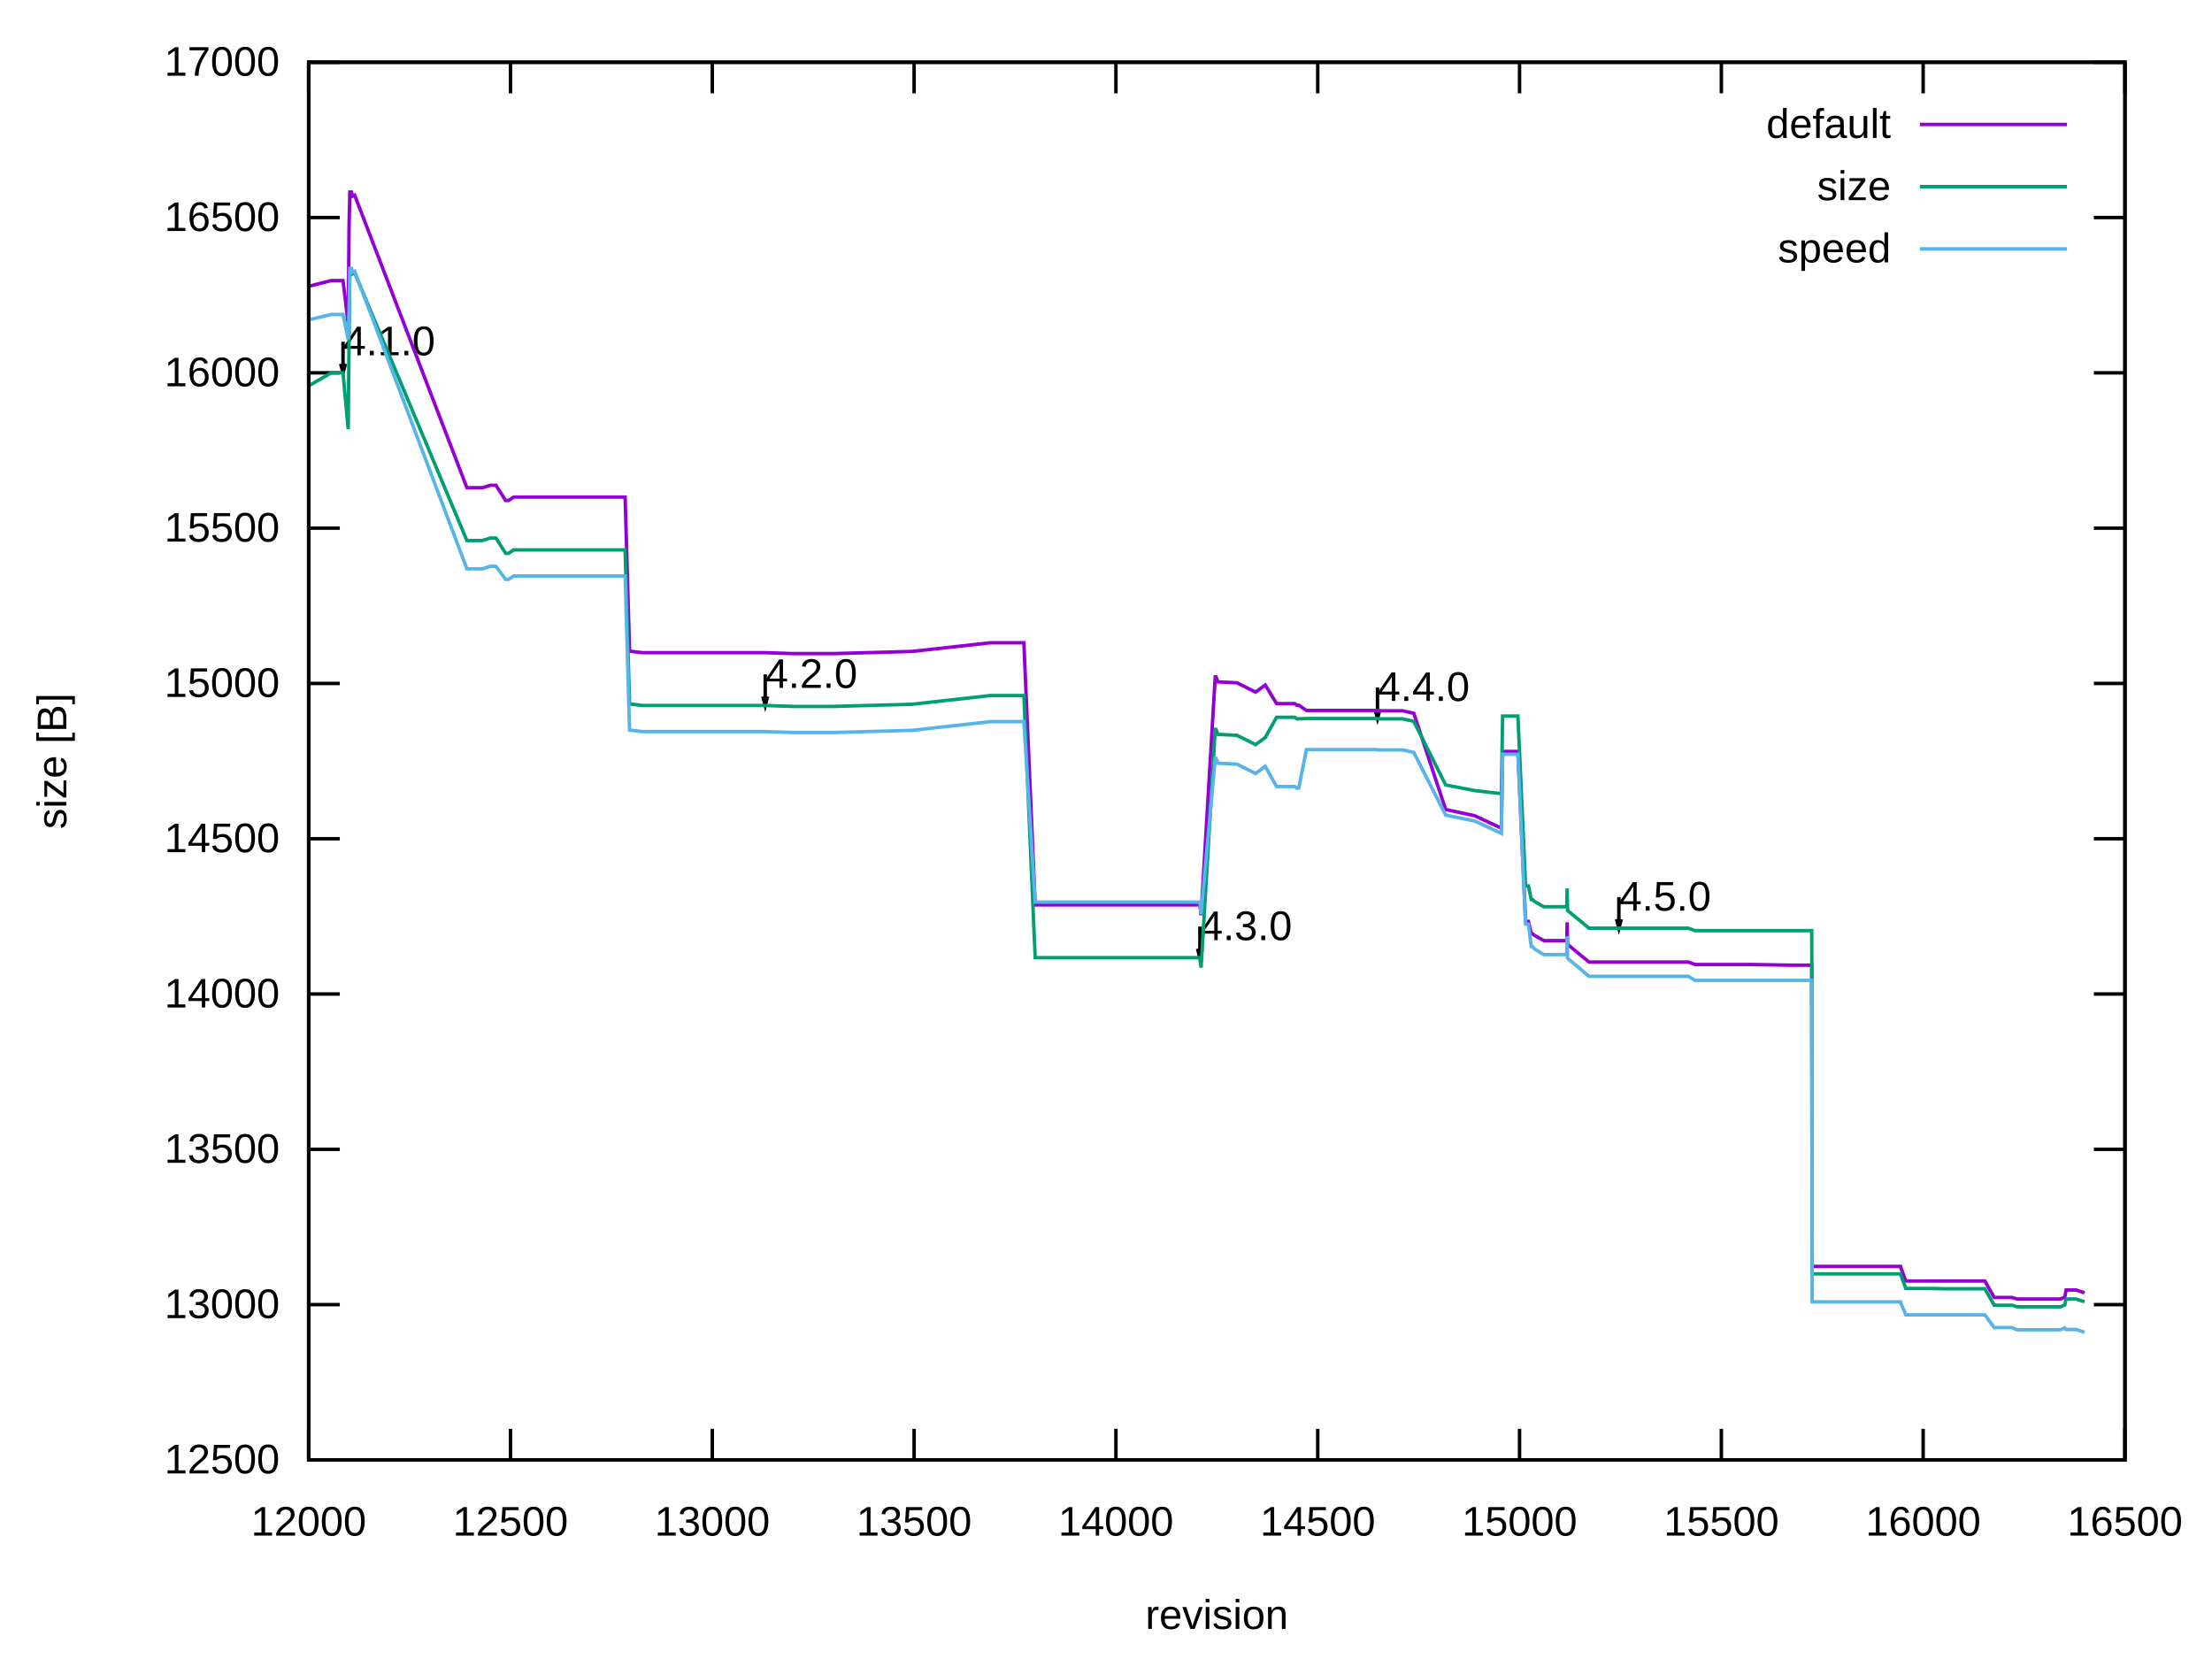
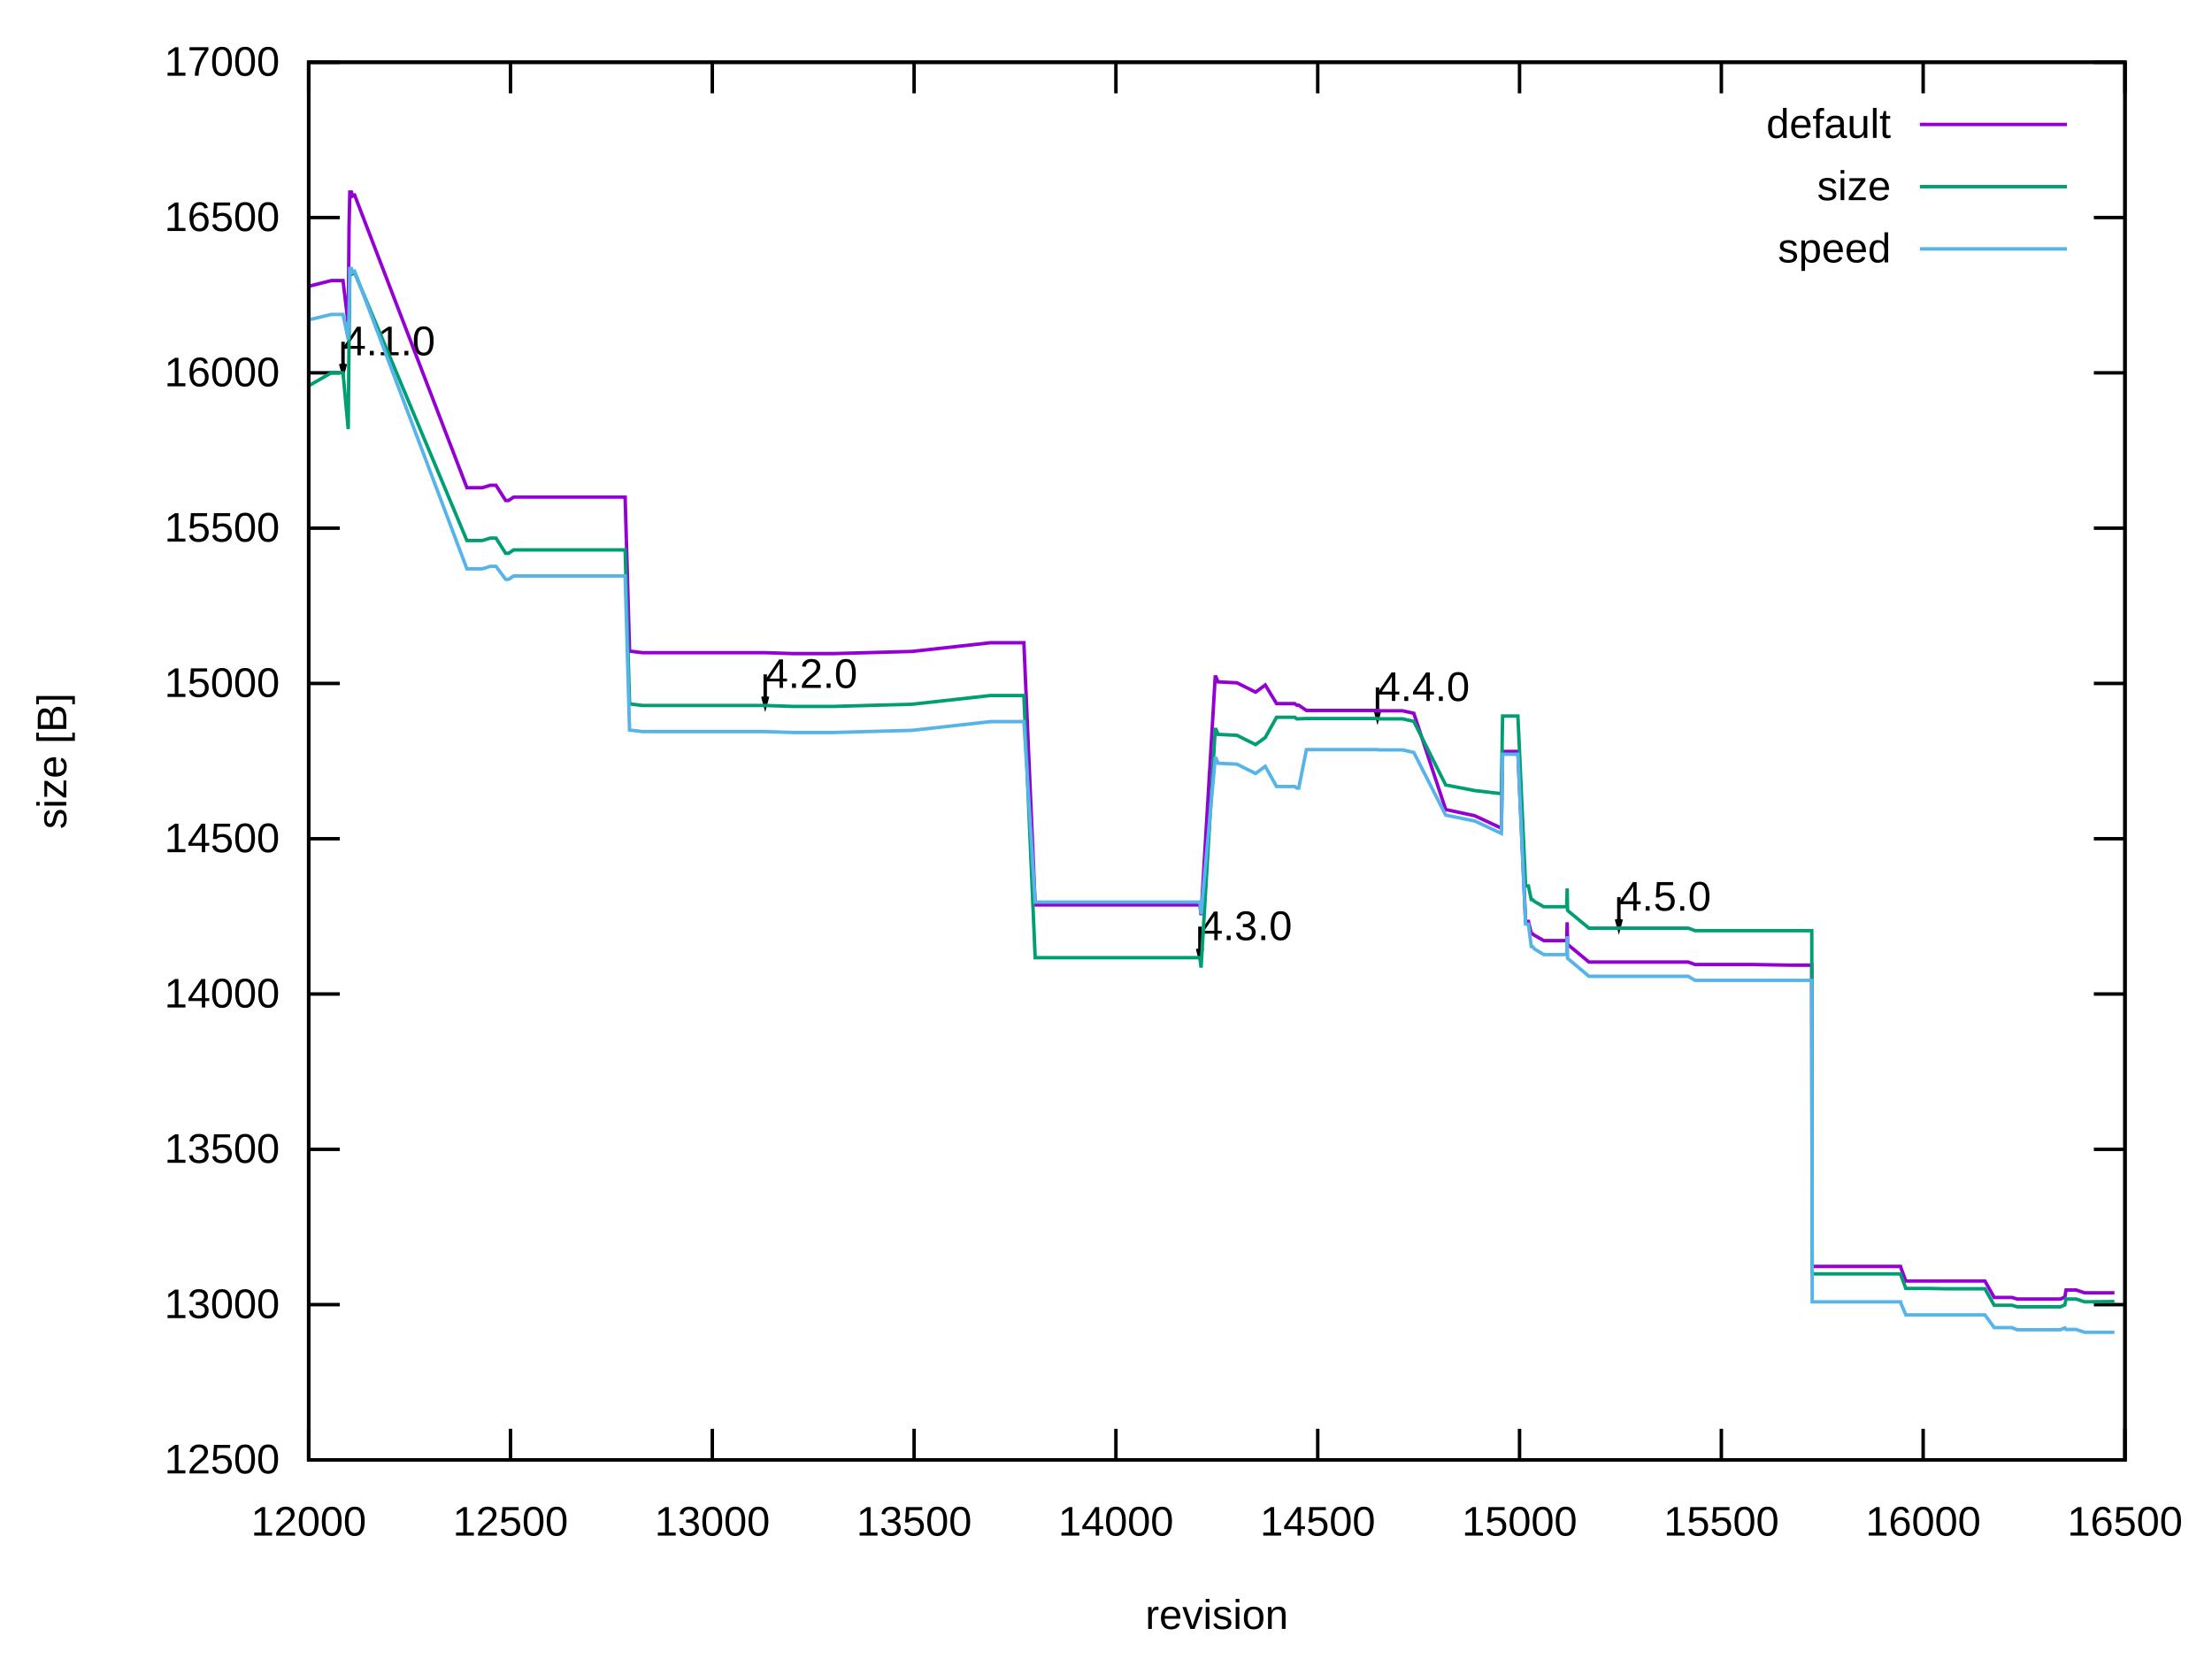
<svg xmlns="http://www.w3.org/2000/svg" xmlns:xlink="http://www.w3.org/1999/xlink" width="640" height="480" viewBox="0 0 640 480">
  <g id="gnuplot_canvas">
    <rect x="0" y="0" width="640" height="480" fill="none" />
    <defs>
      <circle id="gpDot" r="0.5" stroke-width="0.5" stroke="currentColor" />
      <path id="gpPt0" stroke-width="0.222" stroke="currentColor" d="M-1,0 h2 M0,-1 v2" />
      <path id="gpPt1" stroke-width="0.222" stroke="currentColor" d="M-1,-1 L1,1 M1,-1 L-1,1" />
      <path id="gpPt2" stroke-width="0.222" stroke="currentColor" d="M-1,0 L1,0 M0,-1 L0,1 M-1,-1 L1,1 M-1,1 L1,-1" />
      <rect id="gpPt3" stroke-width="0.222" stroke="currentColor" x="-1" y="-1" width="2" height="2" />
      <rect id="gpPt4" stroke-width="0.222" stroke="currentColor" fill="currentColor" x="-1" y="-1" width="2" height="2" />
      <circle id="gpPt5" stroke-width="0.222" stroke="currentColor" cx="0" cy="0" r="1" />
      <use xlink:href="#gpPt5" id="gpPt6" fill="currentColor" stroke="none" />
      <path id="gpPt7" stroke-width="0.222" stroke="currentColor" d="M0,-1.33 L-1.33,0.67 L1.33,0.67 z" />
      <use xlink:href="#gpPt7" id="gpPt8" fill="currentColor" stroke="none" />
      <use xlink:href="#gpPt7" id="gpPt9" stroke="currentColor" transform="rotate(180)" />
      <use xlink:href="#gpPt9" id="gpPt10" fill="currentColor" stroke="none" />
      <use xlink:href="#gpPt3" id="gpPt11" stroke="currentColor" transform="rotate(45)" />
      <use xlink:href="#gpPt11" id="gpPt12" fill="currentColor" stroke="none" />
      <path id="gpPt13" stroke-width="0.222" stroke="currentColor" d="M0,1.330 L1.265,0.411 L0.782,-1.067 L-0.782,-1.076 L-1.265,0.411 z" />
      <use xlink:href="#gpPt13" id="gpPt14" fill="currentColor" stroke="none" />
      <filter id="textbox" filterUnits="objectBoundingBox" x="0" y="0" height="1" width="1">
        <feFlood flood-color="white" flood-opacity="1" result="bgnd" />
        <feComposite in="SourceGraphic" in2="bgnd" operator="atop" />
      </filter>
      <filter id="greybox" filterUnits="objectBoundingBox" x="0" y="0" height="1" width="1">
        <feFlood flood-color="lightgrey" flood-opacity="1" result="grey" />
        <feComposite in="SourceGraphic" in2="grey" operator="atop" />
      </filter>
    </defs>
    <g fill="none" color="white" stroke="currentColor" stroke-width="1.00" stroke-linecap="butt" stroke-linejoin="miter">
</g>
    <g fill="none" color="black" stroke="currentColor" stroke-width="1.00" stroke-linecap="butt" stroke-linejoin="miter">
      <path stroke="black" d="M89.31,422.40 L98.31,422.40 M614.82,422.40 L605.82,422.40  " />
      <g transform="translate(80.92,426.30)" stroke="none" fill="black" font-family="Arial" font-size="12.00" text-anchor="end">
        <text>
          <tspan font-family="Arial"> 12500</tspan>
        </text>
      </g>
    </g>
    <g fill="none" color="black" stroke="currentColor" stroke-width="1.00" stroke-linecap="butt" stroke-linejoin="miter">
      <path stroke="black" d="M89.31,377.47 L98.31,377.47 M614.82,377.47 L605.82,377.47  " />
      <g transform="translate(80.92,381.37)" stroke="none" fill="black" font-family="Arial" font-size="12.00" text-anchor="end">
        <text>
          <tspan font-family="Arial"> 13000</tspan>
        </text>
      </g>
    </g>
    <g fill="none" color="black" stroke="currentColor" stroke-width="1.00" stroke-linecap="butt" stroke-linejoin="miter">
      <path stroke="black" d="M89.31,332.54 L98.31,332.54 M614.82,332.54 L605.82,332.54  " />
      <g transform="translate(80.92,336.44)" stroke="none" fill="black" font-family="Arial" font-size="12.00" text-anchor="end">
        <text>
          <tspan font-family="Arial"> 13500</tspan>
        </text>
      </g>
    </g>
    <g fill="none" color="black" stroke="currentColor" stroke-width="1.00" stroke-linecap="butt" stroke-linejoin="miter">
      <path stroke="black" d="M89.31,287.60 L98.31,287.60 M614.82,287.60 L605.82,287.60  " />
      <g transform="translate(80.92,291.50)" stroke="none" fill="black" font-family="Arial" font-size="12.00" text-anchor="end">
        <text>
          <tspan font-family="Arial"> 14000</tspan>
        </text>
      </g>
    </g>
    <g fill="none" color="black" stroke="currentColor" stroke-width="1.00" stroke-linecap="butt" stroke-linejoin="miter">
      <path stroke="black" d="M89.31,242.67 L98.31,242.67 M614.82,242.67 L605.82,242.67  " />
      <g transform="translate(80.92,246.57)" stroke="none" fill="black" font-family="Arial" font-size="12.00" text-anchor="end">
        <text>
          <tspan font-family="Arial"> 14500</tspan>
        </text>
      </g>
    </g>
    <g fill="none" color="black" stroke="currentColor" stroke-width="1.00" stroke-linecap="butt" stroke-linejoin="miter">
      <path stroke="black" d="M89.31,197.74 L98.31,197.74 M614.82,197.74 L605.82,197.74  " />
      <g transform="translate(80.92,201.64)" stroke="none" fill="black" font-family="Arial" font-size="12.00" text-anchor="end">
        <text>
          <tspan font-family="Arial"> 15000</tspan>
        </text>
      </g>
    </g>
    <g fill="none" color="black" stroke="currentColor" stroke-width="1.00" stroke-linecap="butt" stroke-linejoin="miter">
      <path stroke="black" d="M89.31,152.81 L98.31,152.81 M614.82,152.81 L605.82,152.81  " />
      <g transform="translate(80.92,156.71)" stroke="none" fill="black" font-family="Arial" font-size="12.00" text-anchor="end">
        <text>
          <tspan font-family="Arial"> 15500</tspan>
        </text>
      </g>
    </g>
    <g fill="none" color="black" stroke="currentColor" stroke-width="1.00" stroke-linecap="butt" stroke-linejoin="miter">
      <path stroke="black" d="M89.31,107.87 L98.31,107.87 M614.82,107.87 L605.82,107.87  " />
      <g transform="translate(80.92,111.77)" stroke="none" fill="black" font-family="Arial" font-size="12.00" text-anchor="end">
        <text>
          <tspan font-family="Arial"> 16000</tspan>
        </text>
      </g>
    </g>
    <g fill="none" color="black" stroke="currentColor" stroke-width="1.00" stroke-linecap="butt" stroke-linejoin="miter">
      <path stroke="black" d="M89.31,62.94 L98.31,62.94 M614.82,62.94 L605.82,62.94  " />
      <g transform="translate(80.92,66.84)" stroke="none" fill="black" font-family="Arial" font-size="12.00" text-anchor="end">
        <text>
          <tspan font-family="Arial"> 16500</tspan>
        </text>
      </g>
    </g>
    <g fill="none" color="black" stroke="currentColor" stroke-width="1.00" stroke-linecap="butt" stroke-linejoin="miter">
      <path stroke="black" d="M89.31,18.01 L98.31,18.01 M614.82,18.01 L605.82,18.01  " />
      <g transform="translate(80.92,21.91)" stroke="none" fill="black" font-family="Arial" font-size="12.00" text-anchor="end">
        <text>
          <tspan font-family="Arial"> 17000</tspan>
        </text>
      </g>
    </g>
    <g fill="none" color="black" stroke="currentColor" stroke-width="1.00" stroke-linecap="butt" stroke-linejoin="miter">
      <path stroke="black" d="M89.31,422.40 L89.31,413.40 M89.31,18.01 L89.31,27.01  " />
      <g transform="translate(89.31,444.30)" stroke="none" fill="black" font-family="Arial" font-size="12.00" text-anchor="middle">
        <text>
          <tspan font-family="Arial"> 12000</tspan>
        </text>
      </g>
    </g>
    <g fill="none" color="black" stroke="currentColor" stroke-width="1.00" stroke-linecap="butt" stroke-linejoin="miter">
      <path stroke="black" d="M147.70,422.40 L147.70,413.40 M147.70,18.01 L147.70,27.01  " />
      <g transform="translate(147.70,444.30)" stroke="none" fill="black" font-family="Arial" font-size="12.00" text-anchor="middle">
        <text>
          <tspan font-family="Arial"> 12500</tspan>
        </text>
      </g>
    </g>
    <g fill="none" color="black" stroke="currentColor" stroke-width="1.00" stroke-linecap="butt" stroke-linejoin="miter">
      <path stroke="black" d="M206.09,422.40 L206.09,413.40 M206.09,18.01 L206.09,27.01  " />
      <g transform="translate(206.09,444.30)" stroke="none" fill="black" font-family="Arial" font-size="12.00" text-anchor="middle">
        <text>
          <tspan font-family="Arial"> 13000</tspan>
        </text>
      </g>
    </g>
    <g fill="none" color="black" stroke="currentColor" stroke-width="1.00" stroke-linecap="butt" stroke-linejoin="miter">
      <path stroke="black" d="M264.48,422.40 L264.48,413.40 M264.48,18.01 L264.48,27.01  " />
      <g transform="translate(264.48,444.30)" stroke="none" fill="black" font-family="Arial" font-size="12.00" text-anchor="middle">
        <text>
          <tspan font-family="Arial"> 13500</tspan>
        </text>
      </g>
    </g>
    <g fill="none" color="black" stroke="currentColor" stroke-width="1.00" stroke-linecap="butt" stroke-linejoin="miter">
      <path stroke="black" d="M322.87,422.40 L322.87,413.40 M322.87,18.01 L322.87,27.01  " />
      <g transform="translate(322.87,444.30)" stroke="none" fill="black" font-family="Arial" font-size="12.00" text-anchor="middle">
        <text>
          <tspan font-family="Arial"> 14000</tspan>
        </text>
      </g>
    </g>
    <g fill="none" color="black" stroke="currentColor" stroke-width="1.00" stroke-linecap="butt" stroke-linejoin="miter">
      <path stroke="black" d="M381.26,422.40 L381.26,413.40 M381.26,18.01 L381.26,27.01  " />
      <g transform="translate(381.26,444.30)" stroke="none" fill="black" font-family="Arial" font-size="12.00" text-anchor="middle">
        <text>
          <tspan font-family="Arial"> 14500</tspan>
        </text>
      </g>
    </g>
    <g fill="none" color="black" stroke="currentColor" stroke-width="1.00" stroke-linecap="butt" stroke-linejoin="miter">
      <path stroke="black" d="M439.65,422.40 L439.65,413.40 M439.65,18.01 L439.65,27.01  " />
      <g transform="translate(439.65,444.30)" stroke="none" fill="black" font-family="Arial" font-size="12.00" text-anchor="middle">
        <text>
          <tspan font-family="Arial"> 15000</tspan>
        </text>
      </g>
    </g>
    <g fill="none" color="black" stroke="currentColor" stroke-width="1.00" stroke-linecap="butt" stroke-linejoin="miter">
      <path stroke="black" d="M498.04,422.40 L498.04,413.40 M498.04,18.01 L498.04,27.01  " />
      <g transform="translate(498.04,444.30)" stroke="none" fill="black" font-family="Arial" font-size="12.00" text-anchor="middle">
        <text>
          <tspan font-family="Arial"> 15500</tspan>
        </text>
      </g>
    </g>
    <g fill="none" color="black" stroke="currentColor" stroke-width="1.00" stroke-linecap="butt" stroke-linejoin="miter">
      <path stroke="black" d="M556.43,422.40 L556.43,413.40 M556.43,18.01 L556.43,27.01  " />
      <g transform="translate(556.43,444.30)" stroke="none" fill="black" font-family="Arial" font-size="12.00" text-anchor="middle">
        <text>
          <tspan font-family="Arial"> 16000</tspan>
        </text>
      </g>
    </g>
    <g fill="none" color="black" stroke="currentColor" stroke-width="1.00" stroke-linecap="butt" stroke-linejoin="miter">
      <path stroke="black" d="M614.82,422.40 L614.82,413.40 M614.82,18.01 L614.82,27.01  " />
      <g transform="translate(614.82,444.30)" stroke="none" fill="black" font-family="Arial" font-size="12.00" text-anchor="middle">
        <text>
          <tspan font-family="Arial"> 16500</tspan>
        </text>
      </g>
    </g>
    <g fill="none" color="black" stroke="currentColor" stroke-width="1.00" stroke-linecap="butt" stroke-linejoin="miter">
</g>
    <g fill="none" color="black" stroke="currentColor" stroke-width="1.00" stroke-linecap="butt" stroke-linejoin="miter">
      <path stroke="black" d="M89.31,18.01 L89.31,422.40 L614.82,422.40 L614.82,18.01 L89.31,18.01 Z  " />
      <g transform="translate(99.24,102.79)" stroke="none" fill="black" font-family="Arial" font-size="12.00" text-anchor="start">
        <text>
          <tspan font-family="Arial">4.1.0</tspan>
        </text>
      </g>
      <g transform="translate(221.39,199.03)" stroke="none" fill="black" font-family="Arial" font-size="12.00" text-anchor="start">
        <text>
          <tspan font-family="Arial">4.2.0</tspan>
        </text>
      </g>
      <g transform="translate(347.16,272.00)" stroke="none" fill="black" font-family="Arial" font-size="12.00" text-anchor="start">
        <text>
          <tspan font-family="Arial">4.3.0</tspan>
        </text>
      </g>
      <g transform="translate(398.54,202.81)" stroke="none" fill="black" font-family="Arial" font-size="12.00" text-anchor="start">
        <text>
          <tspan font-family="Arial">4.4.0</tspan>
        </text>
      </g>
      <g transform="translate(468.38,263.47)" stroke="none" fill="black" font-family="Arial" font-size="12.00" text-anchor="start">
        <text>
          <tspan font-family="Arial">4.5.0</tspan>
        </text>
      </g>
    </g>
    <g fill="none" color="black" stroke="currentColor" stroke-width="1.00" stroke-linecap="butt" stroke-linejoin="miter">
      <path stroke="black" d="M98.56,105.26 L99.25,107.86 L99.94,105.26 M99.25,98.88 L99.25,107.86  " />
    </g>
    <g fill="none" color="black" stroke="currentColor" stroke-width="1.00" stroke-linecap="butt" stroke-linejoin="miter">
      <path stroke="black" d="M220.71,201.51 L221.40,204.11 L222.09,201.51 M221.40,195.12 L221.40,204.11  " />
    </g>
    <g fill="none" color="black" stroke="currentColor" stroke-width="1.00" stroke-linecap="butt" stroke-linejoin="miter">
      <path stroke="black" d="M346.48,274.48 L347.17,277.08 L347.86,274.48 M347.17,268.09 L347.17,277.08  " />
    </g>
    <g fill="none" color="black" stroke="currentColor" stroke-width="1.00" stroke-linecap="butt" stroke-linejoin="miter">
      <path stroke="black" d="M397.86,205.28 L398.55,207.88 L399.24,205.28 M398.55,198.90 L398.55,207.88  " />
    </g>
    <g fill="none" color="black" stroke="currentColor" stroke-width="1.00" stroke-linecap="butt" stroke-linejoin="miter">
      <path stroke="black" d="M467.70,265.94 L468.39,268.54 L469.08,265.94 M468.39,259.56 L468.39,268.54  " />
    </g>
    <g fill="none" color="black" stroke="currentColor" stroke-width="1.00" stroke-linecap="butt" stroke-linejoin="miter">
</g>
    <g id="gnuplot_plot_1">
      <g fill="none" color="black" stroke="currentColor" stroke-width="1.00" stroke-linecap="butt" stroke-linejoin="miter">
        <g transform="translate(547.09,39.91)" stroke="none" fill="black" font-family="Arial" font-size="12.00" text-anchor="end">
          <text>
            <tspan font-family="Arial">default</tspan>
          </text>
        </g>
      </g>
      <g fill="none" color="black" stroke="currentColor" stroke-width="1.00" stroke-linecap="butt" stroke-linejoin="miter">
-         <path stroke="rgb(148,   0, 211)" d="M555.48,36.01 L598.04,36.01 M89.43,82.80 L95.85,81.18 L99.24,81.18 L100.75,93.77 L100.99,65.64 L101.22,55.57   L101.69,55.57 L102.04,56.74 L102.62,56.47 L135.09,141.12 L137.77,141.12 L139.53,141.12 L141.86,140.41 L143.50,140.41   L146.30,144.81 L147.12,144.81 L148.63,143.82 L164.28,143.82 L167.90,143.82 L169.77,143.82 L170.12,143.82 L176.43,143.82   L180.87,143.82 L182.15,188.39 L185.89,188.84 L189.97,188.84 L191.49,188.84 L193.36,188.84 L194.41,188.84 L202.47,188.84   L221.39,188.84 L229.45,189.11 L241.12,189.11 L263.90,188.48 L286.55,185.97 L288.89,185.97 L293.44,185.97 L296.24,185.97   L299.51,261.81 L299.98,261.81 L301.03,261.81 L302.43,261.81 L304.77,261.81 L309.44,261.81 L311.19,261.81 L322.87,261.81   L344.36,261.81 L347.16,261.81 L347.51,264.78 L351.60,195.85 L351.83,195.85 L352.42,197.29 L357.90,197.56 L363.28,200.26   L366.08,198.19 L369.35,203.58 L370.17,203.58 L374.60,203.58 L375.19,204.03 L375.77,204.03 L377.99,205.56 L382.43,205.56   L384.53,205.56 L398.54,205.56 L398.78,205.65 L405.78,205.65 L409.05,206.37 L418.28,234.22 L426.69,236.02 L434.39,239.62   L434.75,217.42 L439.18,217.42 L441.40,266.58 L442.22,266.58 L443.04,270.17 L443.39,270.17 L443.97,270.62 L446.66,272.15   L450.51,272.15 L451.80,272.15 L453.31,272.15 L453.43,266.84 L453.55,273.23 L459.74,278.35 L467.68,278.35 L468.38,278.35   L476.67,278.35 L488.46,278.35 L490.45,279.07 L492.32,279.07 L496.41,279.07 L503.88,279.07 L507.38,279.07 L517.78,279.25   L524.20,279.25 L524.32,366.41 L529.34,366.41 L543.58,366.41 L543.70,366.41 L549.89,366.41 L550.01,366.86 L551.41,370.64   L558.30,370.64 L562.62,370.64 L574.30,370.64 L576.98,375.40 L582.12,375.40 L583.64,375.85 L592.05,375.85 L592.75,375.85   L596.14,375.85 L597.42,375.31 L597.77,373.24 L600.69,373.24 L603.14,374.05  " />
+         <path stroke="rgb(148,   0, 211)" d="M555.48,36.01 L598.04,36.01 M89.43,82.80 L95.85,81.18 L99.24,81.18 L100.75,93.77 L100.99,65.64 L101.22,55.57   L101.69,55.57 L102.04,56.74 L102.62,56.47 L135.09,141.12 L137.77,141.12 L139.53,141.12 L141.86,140.41 L143.50,140.41   L146.30,144.81 L147.12,144.81 L148.63,143.82 L164.28,143.82 L167.90,143.82 L169.77,143.82 L170.12,143.82 L176.43,143.82   L180.87,143.82 L182.15,188.39 L185.89,188.84 L189.97,188.84 L191.49,188.84 L193.36,188.84 L194.41,188.84 L202.47,188.84   L221.39,188.84 L229.45,189.11 L241.12,189.11 L263.90,188.48 L286.55,185.97 L288.89,185.97 L293.44,185.97 L296.24,185.97   L299.51,261.81 L299.98,261.81 L301.03,261.81 L302.43,261.81 L304.77,261.81 L309.44,261.81 L311.19,261.81 L322.87,261.81   L344.36,261.81 L347.16,261.81 L347.51,264.78 L351.60,195.85 L351.83,195.85 L352.42,197.29 L357.90,197.56 L363.28,200.26   L366.08,198.19 L369.35,203.58 L370.17,203.58 L374.60,203.58 L375.19,204.03 L375.77,204.03 L377.99,205.56 L382.43,205.56   L384.53,205.56 L398.54,205.56 L398.78,205.65 L405.78,205.65 L409.05,206.37 L418.28,234.22 L426.69,236.02 L434.39,239.62   L434.75,217.42 L439.18,217.42 L441.40,266.58 L442.22,266.58 L443.04,270.17 L443.39,270.17 L443.97,270.62 L446.66,272.15   L450.51,272.15 L451.80,272.15 L453.31,272.15 L453.43,266.84 L453.55,273.23 L459.74,278.35 L467.68,278.35 L468.38,278.35   L476.67,278.35 L488.46,278.35 L490.45,279.07 L492.32,279.07 L496.41,279.07 L503.88,279.07 L507.38,279.07 L517.78,279.25   L524.20,279.25 L524.32,366.41 L529.34,366.41 L543.58,366.41 L543.70,366.41 L549.89,366.41 L550.01,366.86 L551.41,370.64   L558.30,370.64 L562.62,370.64 L574.30,370.64 L576.98,375.40 L582.12,375.40 L583.64,375.85 L592.05,375.85 L592.75,375.85   L596.14,375.85 L597.42,375.31 L597.77,373.24 L600.69,373.24 L603.14,374.05 L611.78,374.05  " />
      </g>
    </g>
    <g id="gnuplot_plot_2">
      <g fill="none" color="black" stroke="currentColor" stroke-width="1.00" stroke-linecap="butt" stroke-linejoin="miter">
        <g transform="translate(547.09,57.91)" stroke="none" fill="black" font-family="Arial" font-size="12.00" text-anchor="end">
          <text>
            <tspan font-family="Arial">size</tspan>
          </text>
        </g>
      </g>
      <g fill="none" color="black" stroke="currentColor" stroke-width="1.00" stroke-linecap="butt" stroke-linejoin="miter">
-         <path stroke="rgb(  0, 158, 115)" d="M555.48,54.01 L598.04,54.01 M89.43,111.56 L95.85,107.87 L99.24,107.87 L100.75,124.14 L100.99,98.71 L101.22,78.04   L101.69,78.04 L102.04,79.21 L102.62,78.94 L135.09,156.40 L137.77,156.40 L139.53,156.40 L141.86,155.68 L143.50,155.68   L146.30,160.09 L147.12,160.09 L148.63,159.10 L164.28,159.10 L167.90,159.10 L169.77,159.10 L170.12,159.10 L176.43,159.10   L180.87,159.10 L182.15,203.67 L185.89,204.12 L189.97,204.12 L191.49,204.12 L193.36,204.12 L194.41,204.12 L202.47,204.12   L221.39,204.12 L229.45,204.39 L241.12,204.39 L263.90,203.76 L286.55,201.24 L288.89,201.24 L293.44,201.24 L296.24,201.24   L299.51,277.09 L299.98,277.09 L301.03,277.09 L302.43,277.09 L304.77,277.09 L309.44,277.09 L311.19,277.09 L322.87,277.09   L344.36,277.09 L347.16,277.09 L347.51,279.96 L351.60,211.04 L351.83,211.04 L352.42,212.48 L357.90,212.75 L363.28,215.44   L366.08,213.38 L369.35,207.53 L370.17,207.53 L374.60,207.53 L375.19,207.98 L375.77,207.98 L377.99,207.89 L382.43,207.89   L384.53,207.89 L398.54,207.89 L398.78,207.98 L405.78,207.98 L409.05,208.70 L418.28,227.12 L426.69,228.74 L434.39,229.64   L434.75,207.17 L439.18,207.17 L441.40,256.33 L442.22,256.33 L443.04,260.28 L443.39,260.28 L443.97,260.82 L446.66,262.35   L450.51,262.35 L451.80,262.35 L453.31,262.35 L453.43,257.05 L453.55,263.43 L459.74,268.55 L467.68,268.55 L468.38,268.55   L476.67,268.55 L488.46,268.55 L490.45,269.27 L492.32,269.27 L496.41,269.27 L503.88,269.27 L507.38,269.27 L517.78,269.27   L524.20,269.27 L524.32,368.57 L529.34,368.57 L543.58,368.57 L543.70,368.57 L549.89,368.57 L550.01,369.02 L551.41,372.79   L558.30,372.79 L562.62,372.88 L574.30,372.88 L576.98,377.65 L582.12,377.65 L583.64,378.10 L592.05,378.10 L592.75,378.10   L596.14,378.10 L597.42,377.56 L597.77,375.85 L600.69,375.85 L603.14,376.66  " />
+         <path stroke="rgb(  0, 158, 115)" d="M555.48,54.01 L598.04,54.01 M89.43,111.56 L95.85,107.87 L99.24,107.87 L100.75,124.14 L100.99,98.71 L101.22,78.04   L101.69,78.04 L102.04,79.21 L102.62,78.94 L135.09,156.40 L137.77,156.40 L139.53,156.40 L141.86,155.68 L143.50,155.68   L146.30,160.09 L147.12,160.09 L148.63,159.10 L164.28,159.10 L167.90,159.10 L169.77,159.10 L170.12,159.10 L176.43,159.10   L180.87,159.10 L182.15,203.67 L185.89,204.12 L189.97,204.12 L191.49,204.12 L193.36,204.12 L194.41,204.12 L202.47,204.12   L221.39,204.12 L229.45,204.39 L241.12,204.39 L263.90,203.76 L286.55,201.24 L288.89,201.24 L293.44,201.24 L296.24,201.24   L299.51,277.09 L299.98,277.09 L301.03,277.09 L302.43,277.09 L304.77,277.09 L309.44,277.09 L311.19,277.09 L322.87,277.09   L344.36,277.09 L347.16,277.09 L347.51,279.96 L351.60,211.04 L351.83,211.04 L352.42,212.48 L357.90,212.75 L363.28,215.44   L366.08,213.38 L369.35,207.53 L370.17,207.53 L374.60,207.53 L375.19,207.98 L375.77,207.98 L377.99,207.89 L382.43,207.89   L384.53,207.89 L398.54,207.89 L398.78,207.98 L405.78,207.98 L409.05,208.70 L418.28,227.12 L426.69,228.74 L434.39,229.64   L434.75,207.17 L439.18,207.17 L441.40,256.33 L442.22,256.33 L443.04,260.28 L443.39,260.28 L443.97,260.82 L446.66,262.35   L450.51,262.35 L451.80,262.35 L453.31,262.35 L453.43,257.05 L453.55,263.43 L459.74,268.55 L467.68,268.55 L468.38,268.55   L476.67,268.55 L488.46,268.55 L490.45,269.27 L492.32,269.27 L496.41,269.27 L503.88,269.27 L507.38,269.27 L517.78,269.27   L524.20,269.27 L524.32,368.57 L529.34,368.57 L543.58,368.57 L543.70,368.57 L549.89,368.57 L550.01,369.02 L551.41,372.79   L558.30,372.79 L562.62,372.88 L574.30,372.88 L576.98,377.65 L582.12,377.65 L583.64,378.10 L592.05,378.10 L592.75,378.10   L596.14,378.10 L597.42,377.56 L597.77,375.85 L600.69,375.85 L603.14,376.66 L611.78,376.57  " />
      </g>
    </g>
    <g id="gnuplot_plot_3">
      <g fill="none" color="black" stroke="currentColor" stroke-width="1.00" stroke-linecap="butt" stroke-linejoin="miter">
        <g transform="translate(547.09,75.91)" stroke="none" fill="black" font-family="Arial" font-size="12.00" text-anchor="end">
          <text>
            <tspan font-family="Arial">speed</tspan>
          </text>
        </g>
      </g>
      <g fill="none" color="black" stroke="currentColor" stroke-width="1.00" stroke-linecap="butt" stroke-linejoin="miter">
-         <path stroke="rgb( 86, 180, 233)" d="M555.48,72.01 L598.04,72.01 M89.43,92.51 L95.85,90.98 L99.24,90.98 L100.75,98.17 L100.99,90.26 L101.22,77.68   L101.69,77.68 L102.04,78.76 L102.62,78.49 L135.09,164.58 L137.77,164.58 L139.53,164.58 L141.86,163.86 L143.50,163.86   L146.30,167.63 L147.12,167.63 L148.63,166.65 L164.28,166.65 L167.90,166.65 L169.77,166.65 L170.12,166.65 L176.43,166.65   L180.87,166.65 L182.15,211.22 L185.89,211.67 L189.97,211.67 L191.49,211.67 L193.36,211.67 L194.41,211.67 L202.47,211.67   L221.39,211.67 L229.45,211.94 L241.12,211.94 L263.90,211.31 L286.55,208.79 L288.89,208.79 L293.44,208.79 L296.24,208.79   L299.51,261.00 L299.98,261.00 L301.03,261.00 L302.43,261.00 L304.77,261.00 L309.44,261.00 L311.19,261.00 L322.87,261.00   L344.36,261.00 L347.16,261.00 L347.51,264.51 L351.60,219.40 L351.83,219.40 L352.42,220.83 L357.90,221.10 L363.28,223.80   L366.08,221.73 L369.35,227.57 L370.17,227.57 L374.60,227.57 L375.19,228.02 L375.77,228.02 L377.99,216.88 L382.43,216.88   L384.53,216.88 L398.54,216.88 L398.78,216.97 L405.78,216.97 L409.05,217.69 L418.28,235.84 L426.69,237.55 L434.39,241.14   L434.75,218.23 L439.18,218.23 L441.40,267.38 L442.22,267.38 L443.04,273.85 L443.39,273.85 L443.97,274.57 L446.66,276.19   L450.51,276.19 L451.80,276.19 L453.31,276.19 L453.43,270.89 L453.55,277.27 L459.74,282.48 L467.68,282.48 L468.38,282.48   L476.67,282.48 L488.46,282.48 L490.45,283.65 L492.32,283.65 L496.41,283.65 L503.88,283.65 L507.38,283.65 L517.78,283.65   L524.20,283.65 L524.32,376.66 L529.34,376.66 L543.58,376.66 L543.70,376.66 L549.89,376.66 L550.01,377.11 L551.41,380.43   L558.30,380.43 L562.62,380.43 L574.30,380.43 L576.98,384.12 L582.12,384.12 L583.64,384.75 L592.05,384.75 L592.75,384.75   L596.14,384.75 L597.42,384.21 L597.77,384.66 L600.69,384.66 L603.14,385.47  " />
+         <path stroke="rgb( 86, 180, 233)" d="M555.48,72.01 L598.04,72.01 M89.43,92.51 L95.85,90.98 L99.24,90.98 L100.75,98.17 L100.99,90.26 L101.22,77.68   L101.69,77.68 L102.04,78.76 L102.62,78.49 L135.09,164.58 L137.77,164.58 L139.53,164.58 L141.86,163.86 L143.50,163.86   L146.30,167.63 L147.12,167.63 L148.63,166.65 L164.28,166.65 L167.90,166.65 L169.77,166.65 L170.12,166.65 L176.43,166.65   L180.87,166.65 L182.15,211.22 L185.89,211.67 L189.97,211.67 L191.49,211.67 L193.36,211.67 L194.41,211.67 L202.47,211.67   L221.39,211.67 L229.45,211.94 L241.12,211.94 L263.90,211.31 L286.55,208.79 L288.89,208.79 L293.44,208.79 L296.24,208.79   L299.51,261.00 L299.98,261.00 L301.03,261.00 L302.43,261.00 L304.77,261.00 L309.44,261.00 L311.19,261.00 L322.87,261.00   L344.36,261.00 L347.16,261.00 L347.51,264.51 L351.60,219.40 L351.83,219.40 L352.42,220.83 L357.90,221.10 L363.28,223.80   L366.08,221.73 L369.35,227.57 L370.17,227.57 L374.60,227.57 L375.19,228.02 L375.77,228.02 L377.99,216.88 L382.43,216.88   L384.53,216.88 L398.54,216.88 L398.78,216.97 L405.78,216.97 L409.05,217.69 L418.28,235.84 L426.69,237.55 L434.39,241.14   L434.75,218.23 L439.18,218.23 L441.40,267.38 L442.22,267.38 L443.04,273.85 L443.39,273.85 L443.97,274.57 L446.66,276.19   L450.51,276.19 L451.80,276.19 L453.31,276.19 L453.43,270.89 L453.55,277.27 L459.74,282.48 L467.68,282.48 L468.38,282.48   L476.67,282.48 L488.46,282.48 L490.45,283.65 L492.32,283.65 L496.41,283.65 L503.88,283.65 L507.38,283.65 L517.78,283.65   L524.20,283.65 L524.32,376.66 L529.34,376.66 L543.58,376.66 L543.70,376.66 L549.89,376.66 L550.01,377.11 L551.41,380.43   L558.30,380.43 L562.62,380.43 L574.30,380.43 L576.98,384.12 L582.12,384.12 L583.64,384.75 L592.05,384.75 L592.75,384.75   L596.14,384.75 L597.42,384.21 L597.77,384.66 L600.69,384.66 L603.14,385.47 L611.78,385.47  " />
      </g>
    </g>
    <g fill="none" color="white" stroke="rgb( 86, 180, 233)" stroke-width="2.00" stroke-linecap="butt" stroke-linejoin="miter">
</g>
    <g fill="none" color="black" stroke="currentColor" stroke-width="2.00" stroke-linecap="butt" stroke-linejoin="miter">
</g>
    <g fill="none" color="black" stroke="black" stroke-width="1.00" stroke-linecap="butt" stroke-linejoin="miter">
</g>
    <g fill="none" color="black" stroke="currentColor" stroke-width="1.00" stroke-linecap="butt" stroke-linejoin="miter">
      <path stroke="black" d="M89.31,18.01 L89.31,422.40 L614.82,422.40 L614.82,18.01 L89.31,18.01 Z  " />
      <g transform="translate(19.18,220.21) rotate(270.00)" stroke="none" fill="black" font-family="Arial" font-size="12.00" text-anchor="middle">
        <text>
          <tspan font-family="Arial">size [B]</tspan>
        </text>
      </g>
    </g>
    <g fill="none" color="black" stroke="currentColor" stroke-width="1.00" stroke-linecap="butt" stroke-linejoin="miter">
      <g transform="translate(352.06,471.30)" stroke="none" fill="black" font-family="Arial" font-size="12.00" text-anchor="middle">
        <text>
          <tspan font-family="Arial">revision</tspan>
        </text>
      </g>
    </g>
    <g fill="none" color="black" stroke="currentColor" stroke-width="1.00" stroke-linecap="butt" stroke-linejoin="miter">
</g>
    <g fill="none" color="black" stroke="currentColor" stroke-width="1.00" stroke-linecap="butt" stroke-linejoin="miter">
</g>
  </g>
</svg>
